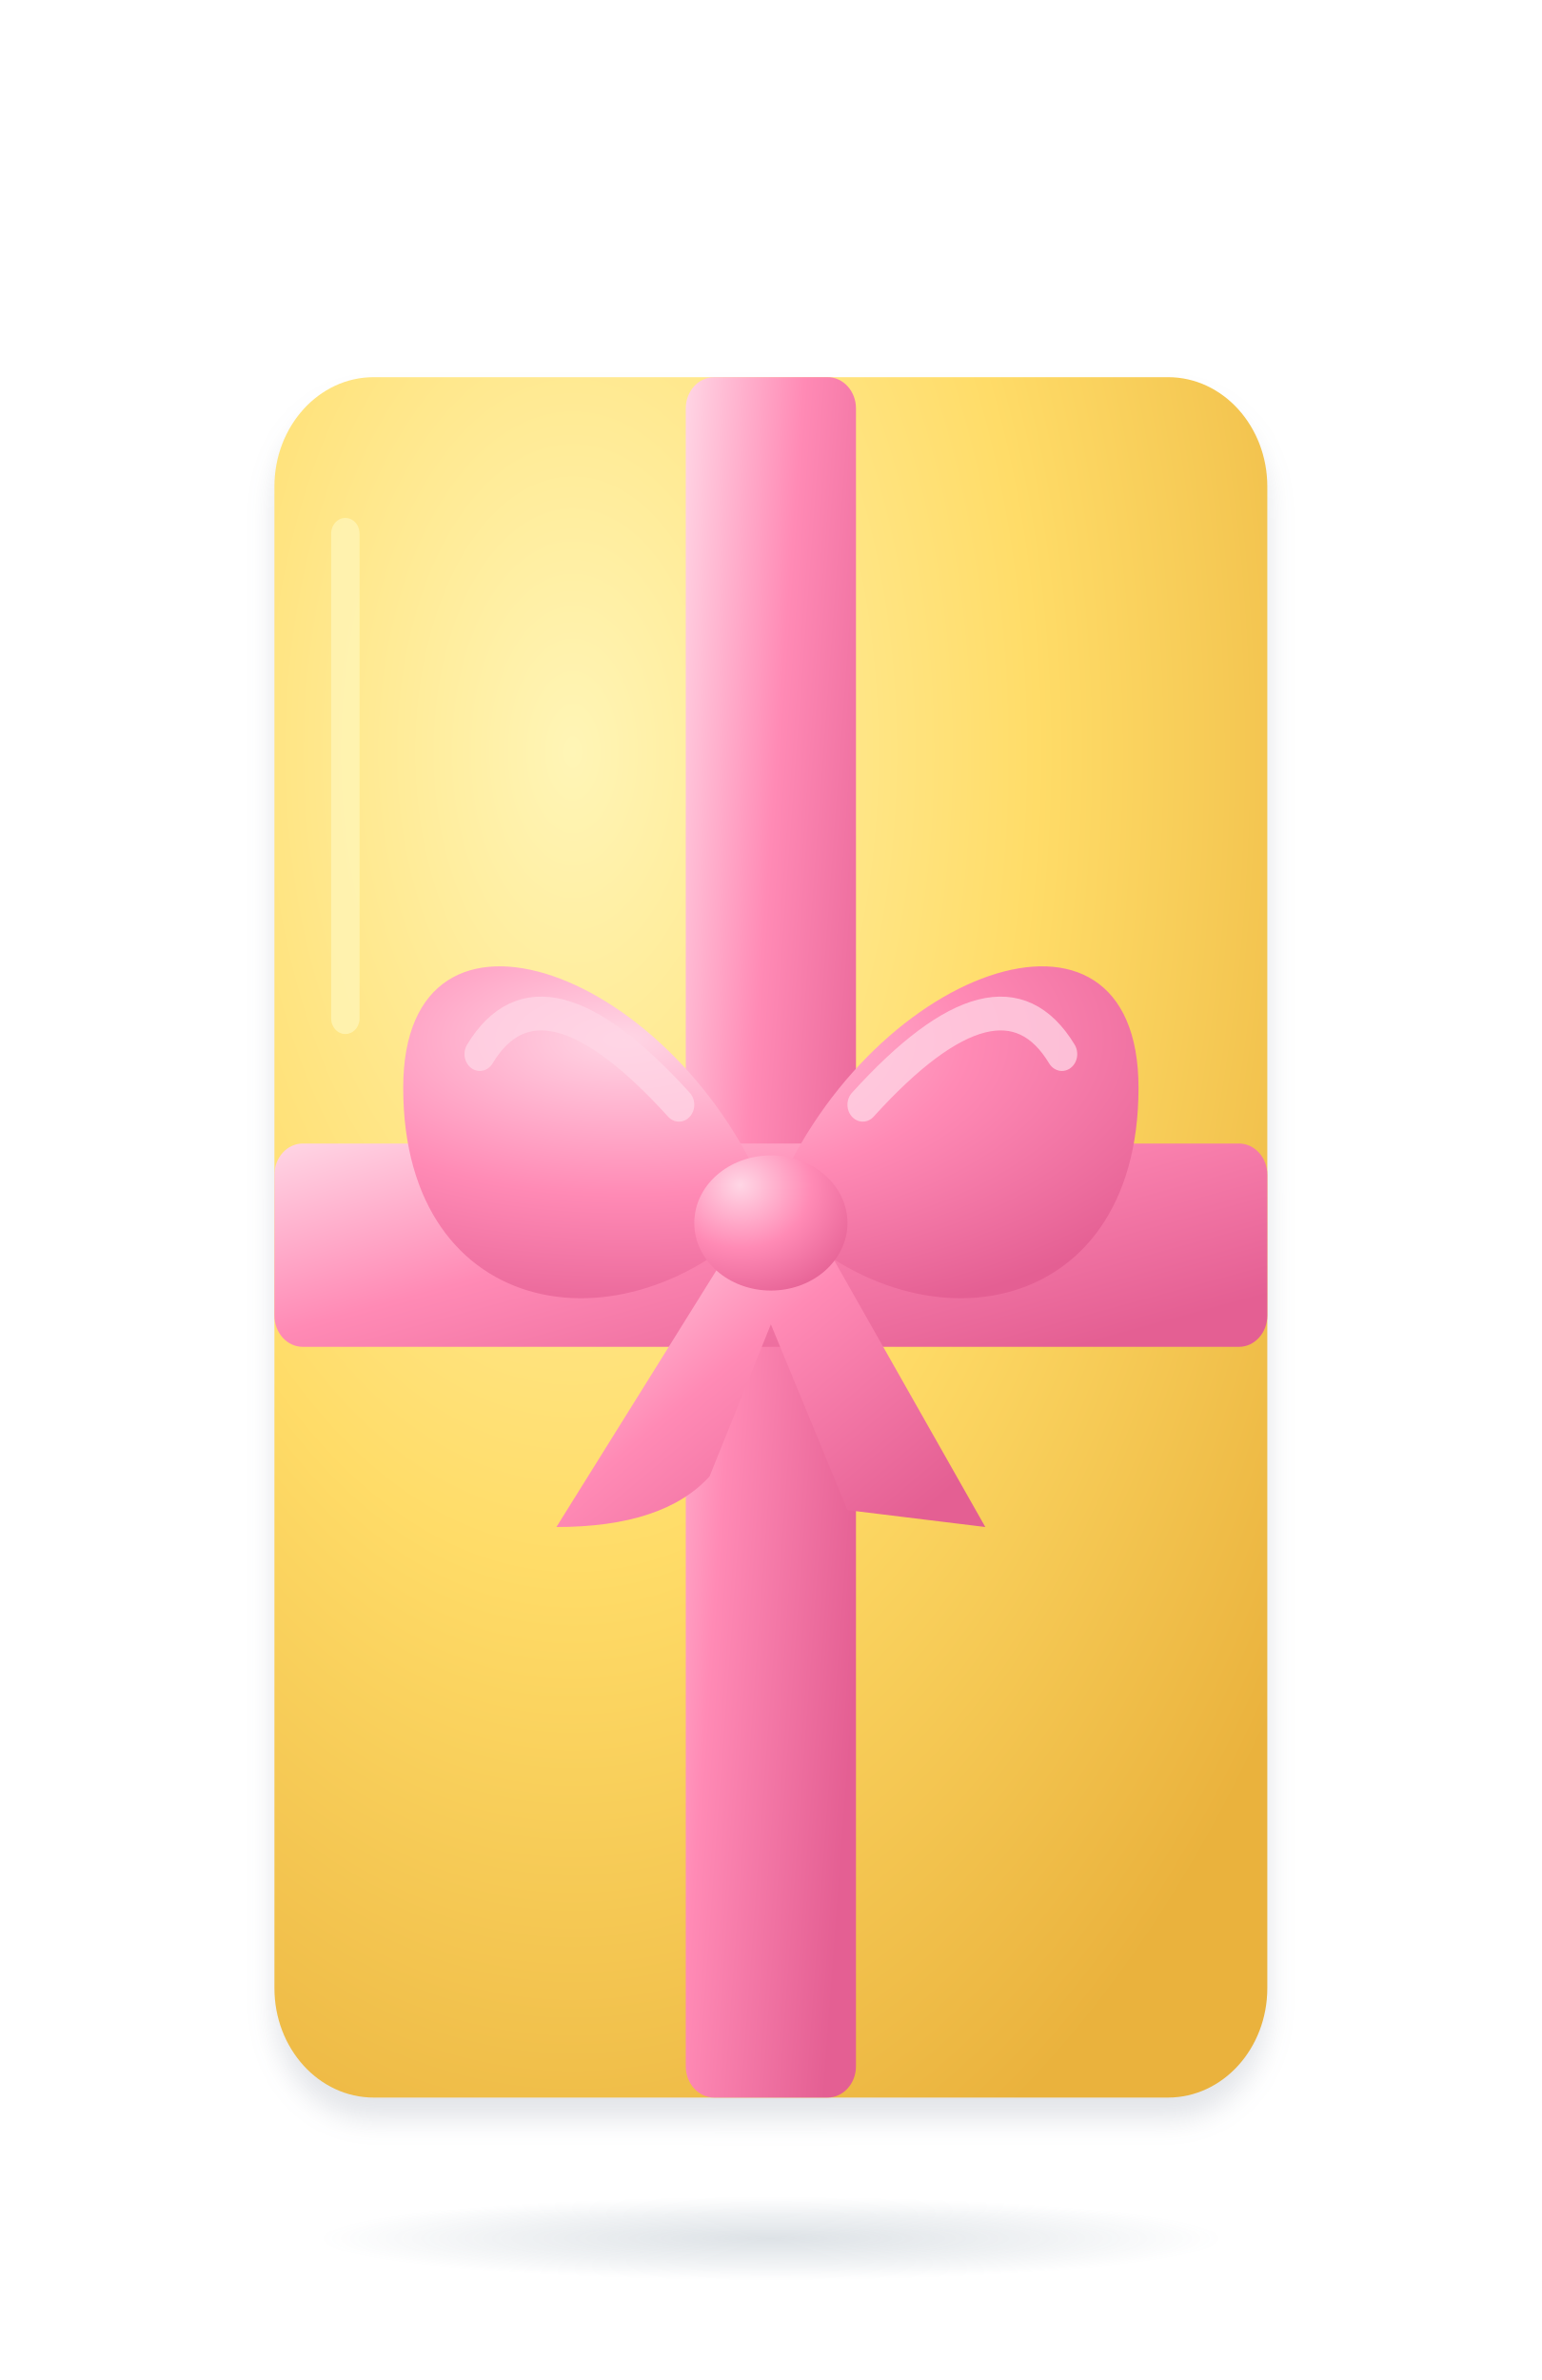
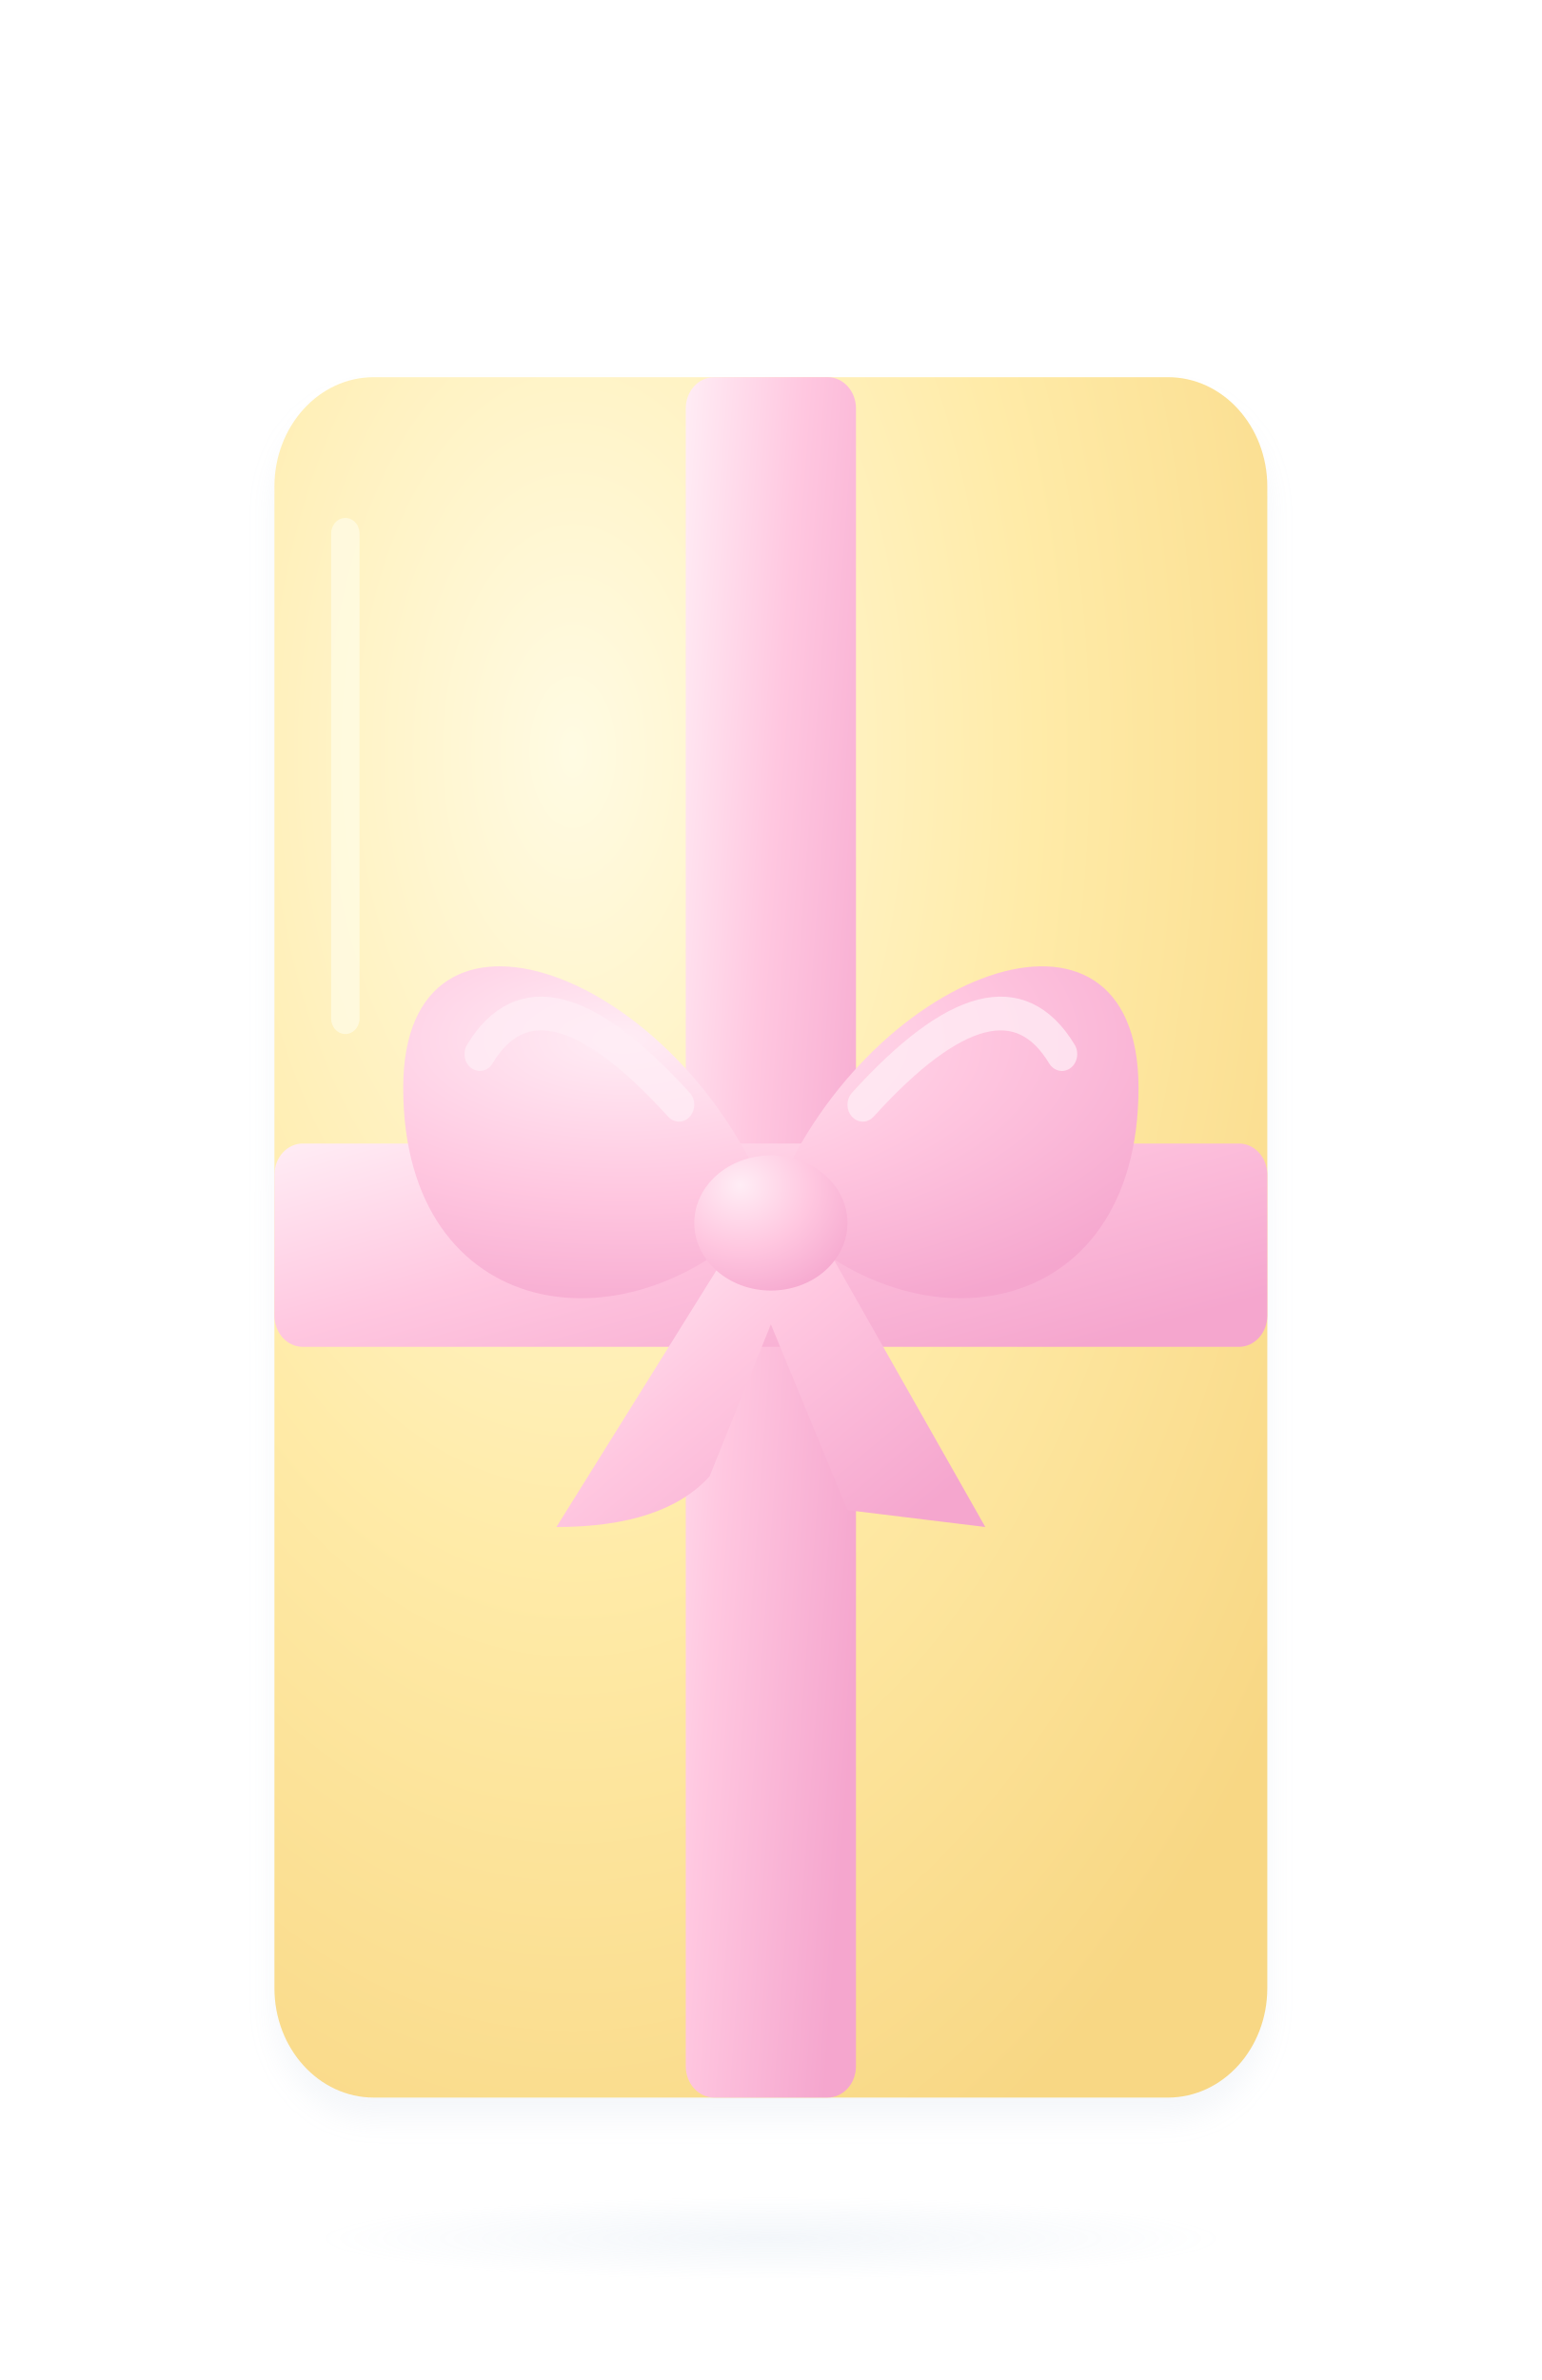
<svg xmlns="http://www.w3.org/2000/svg" viewBox="-4 -3 100 152" width="92" height="142" preserveAspectRatio="xMidYMid meet">
  <defs>
    <radialGradient id="yellow" cx="30%" cy="22%" r="90%">
-       <stop stop-color="#fff5b6" />
-       <stop offset=".52" stop-color="#ffdc68" />
-       <stop offset="1" stop-color="#eab23d" />
+       <stop stop-color="#fffbe3" />
+       <stop offset=".52" stop-color="#ffeba8" />
+       <stop offset="1" stop-color="#f8d784" />
    </radialGradient>
    <linearGradient id="pink-linear" x1="0" y1="0" x2="1" y2=".75">
-       <stop stop-color="#ffd6e5" />
-       <stop offset=".45" stop-color="#ff8ab5" />
-       <stop offset="1" stop-color="#e45f93" />
+       <stop stop-color="#ffedf5" />
+       <stop offset=".45" stop-color="#ffc7e0" />
+       <stop offset="1" stop-color="#f5a6ce" />
    </linearGradient>
    <radialGradient id="pink" cx="30%" cy="22%" r="90%">
-       <stop stop-color="#ffd6e5" />
-       <stop offset=".52" stop-color="#ff8ab5" />
-       <stop offset="1" stop-color="#e45f93" />
+       <stop stop-color="#ffedf5" />
+       <stop offset=".52" stop-color="#ffc7e0" />
+       <stop offset="1" stop-color="#f5a6ce" />
    </radialGradient>
    <radialGradient id="floor-shadow">
-       <stop stop-color="#456077" stop-opacity=".18" />
-       <stop offset=".6" stop-color="#456077" stop-opacity=".08" />
-       <stop offset="1" stop-color="#456077" stop-opacity="0" />
+       <stop stop-color="#9db9d8" stop-opacity=".12" />
+       <stop offset=".6" stop-color="#9db9d8" stop-opacity=".05" />
+       <stop offset="1" stop-color="#9db9d8" stop-opacity="0" />
    </radialGradient>
    <filter id="object-shadow" filterUnits="userSpaceOnUse" x="-10" y="-10" width="112" height="166" color-interpolation-filters="sRGB">
      <feGaussianBlur in="SourceAlpha" stdDeviation=".85" result="soft-shadow" />
      <feOffset in="soft-shadow" dy="1.4" result="offset-shadow" />
-       <feFlood flood-color="#45566c" flood-opacity=".15" />
+       <feFlood flood-color="#96acce" flood-opacity=".10" />
      <feComposite in2="offset-shadow" operator="in" />
      <feMerge>
        <feMergeNode />
        <feMergeNode in="SourceGraphic" />
      </feMerge>
    </filter>
  </defs>
  <ellipse cx="46.0" cy="141" rx="29.44" ry="2.7" fill="url(#floor-shadow)" />
  <g filter="url(#object-shadow)">
    <g transform="scale(0.92 1.014286)">
      <rect x="15" y="20" width="70" height="110" rx="7" fill="url(#yellow)" />
      <rect x="44" y="20" width="12" height="110" rx="2" fill="url(#pink-linear)" />
      <rect x="15" y="69" width="70" height="13" rx="2" fill="url(#pink-linear)" />
      <g transform="translate(50 73) scale(1.08)">
        <path d="M0 0 C-6 -14 -24 -20 -24 -7 C-24 7 -9 9 0 0Z M0 0 C6 -14 24 -20 24 -7 C24 7 9 9 0 0Z" fill="url(#pink)" />
        <path d="M-3 3 L-14 19 Q-7 19 -4 16 L0 7 L5 18 L14 19 L4 3Z" fill="url(#pink-linear)" />
-         <path d="M-19 -9 Q-15 -15 -6 -6 M6 -6 Q15 -15 19 -9" fill="none" stroke="#ffd6e5" stroke-width="2" stroke-linecap="round" stroke-linejoin="round" opacity=".75" />
+         <path d="M-19 -9 Q-15 -15 -6 -6 M6 -6 Q15 -15 19 -9" fill="none" stroke="#ffedf5" stroke-width="2" stroke-linecap="round" stroke-linejoin="round" opacity=".75" />
        <ellipse cx="0" cy="1" rx="5" ry="4" fill="url(#pink)" />
      </g>
-       <path d="M20 30 V61" fill="none" stroke="#fff5b6" stroke-width="2" stroke-linecap="round" stroke-linejoin="round" opacity=".8" />
+       <path d="M20 30 V61" fill="none" stroke="#fffbe3" stroke-width="2" stroke-linecap="round" stroke-linejoin="round" opacity=".8" />
    </g>
  </g>
</svg>
